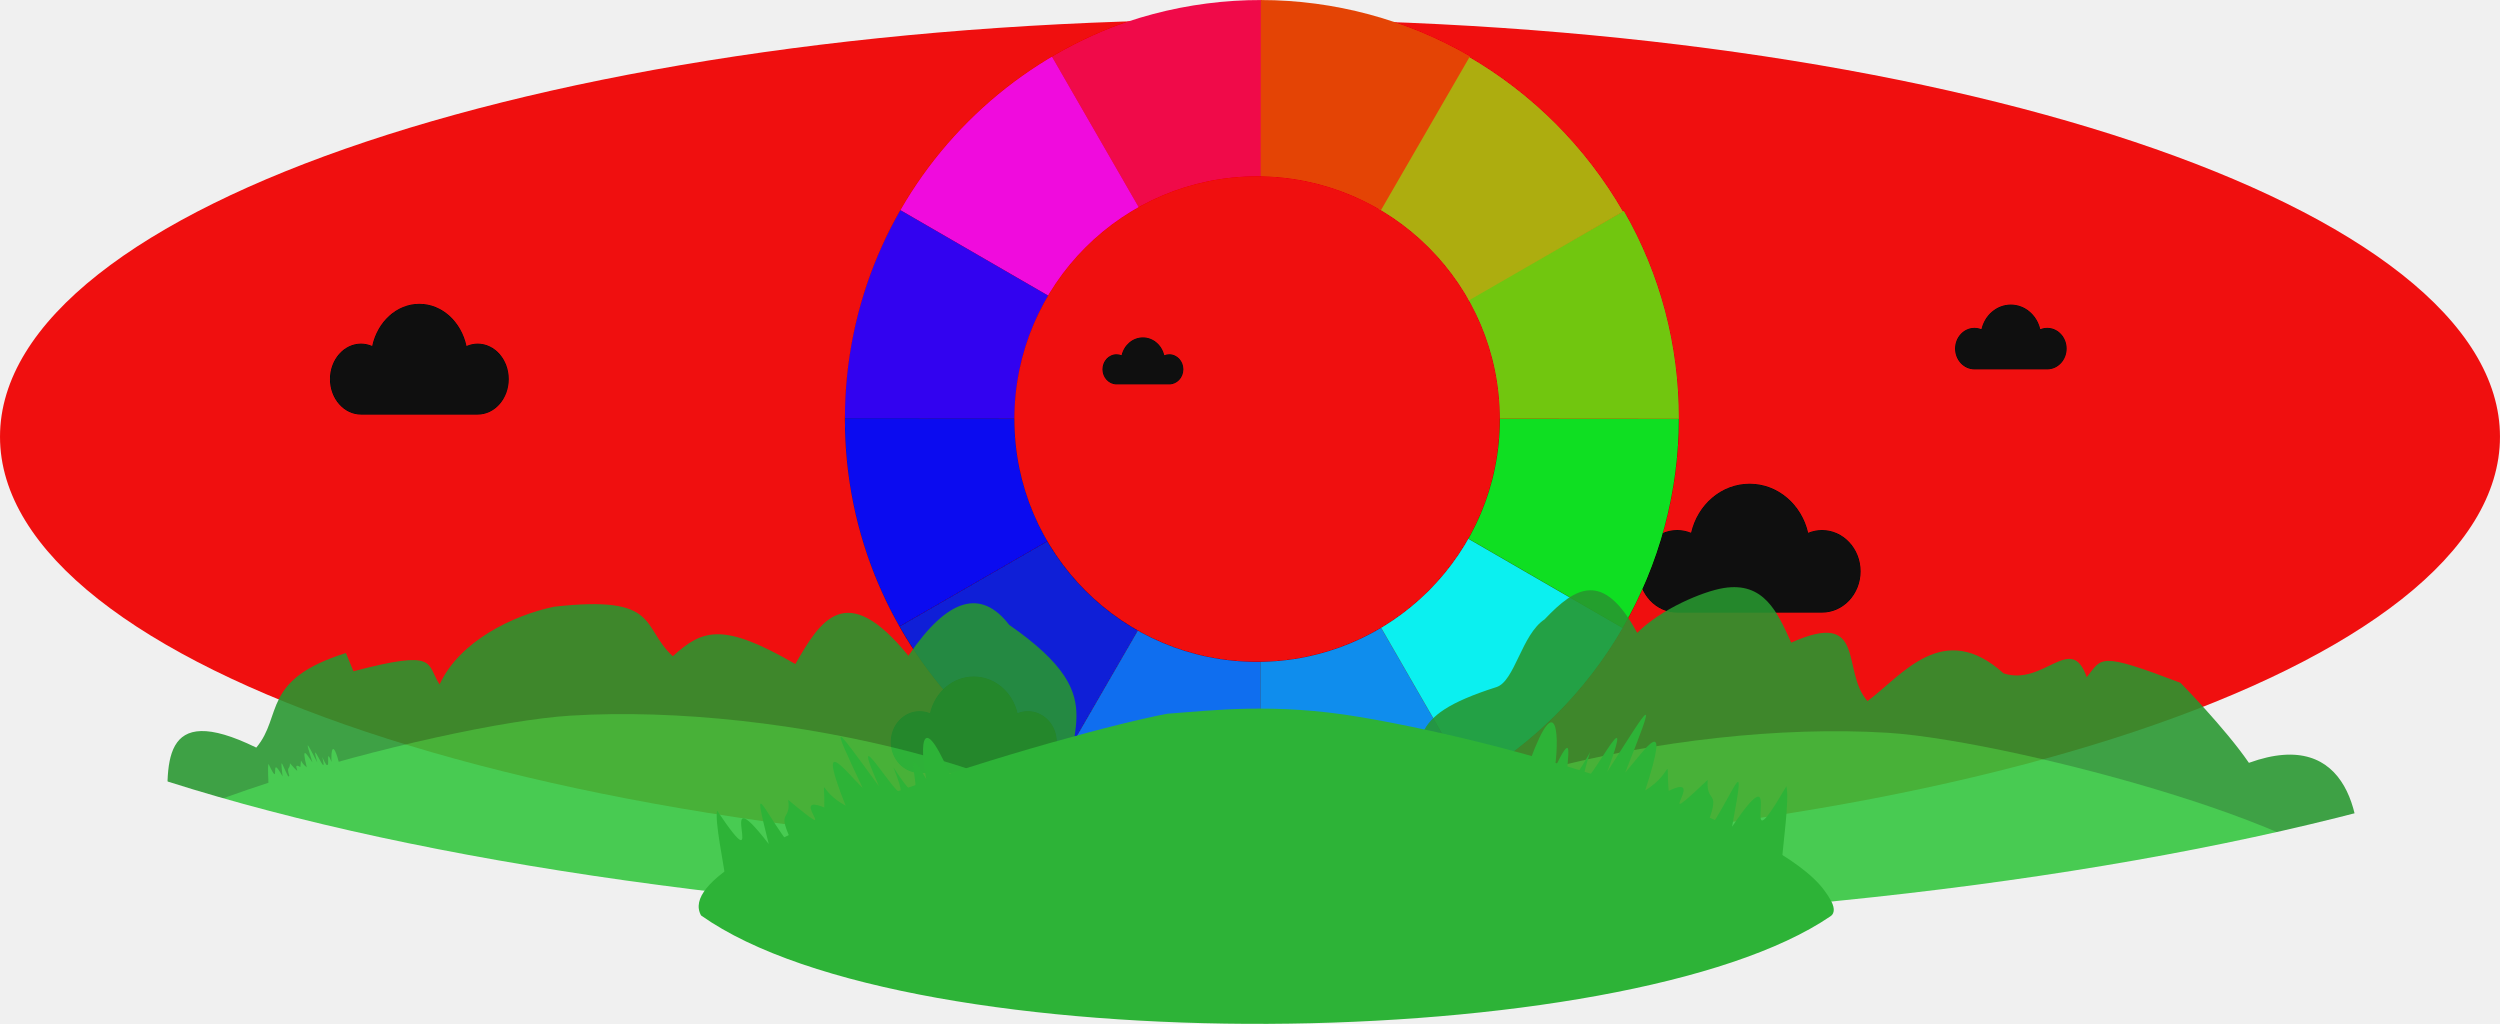
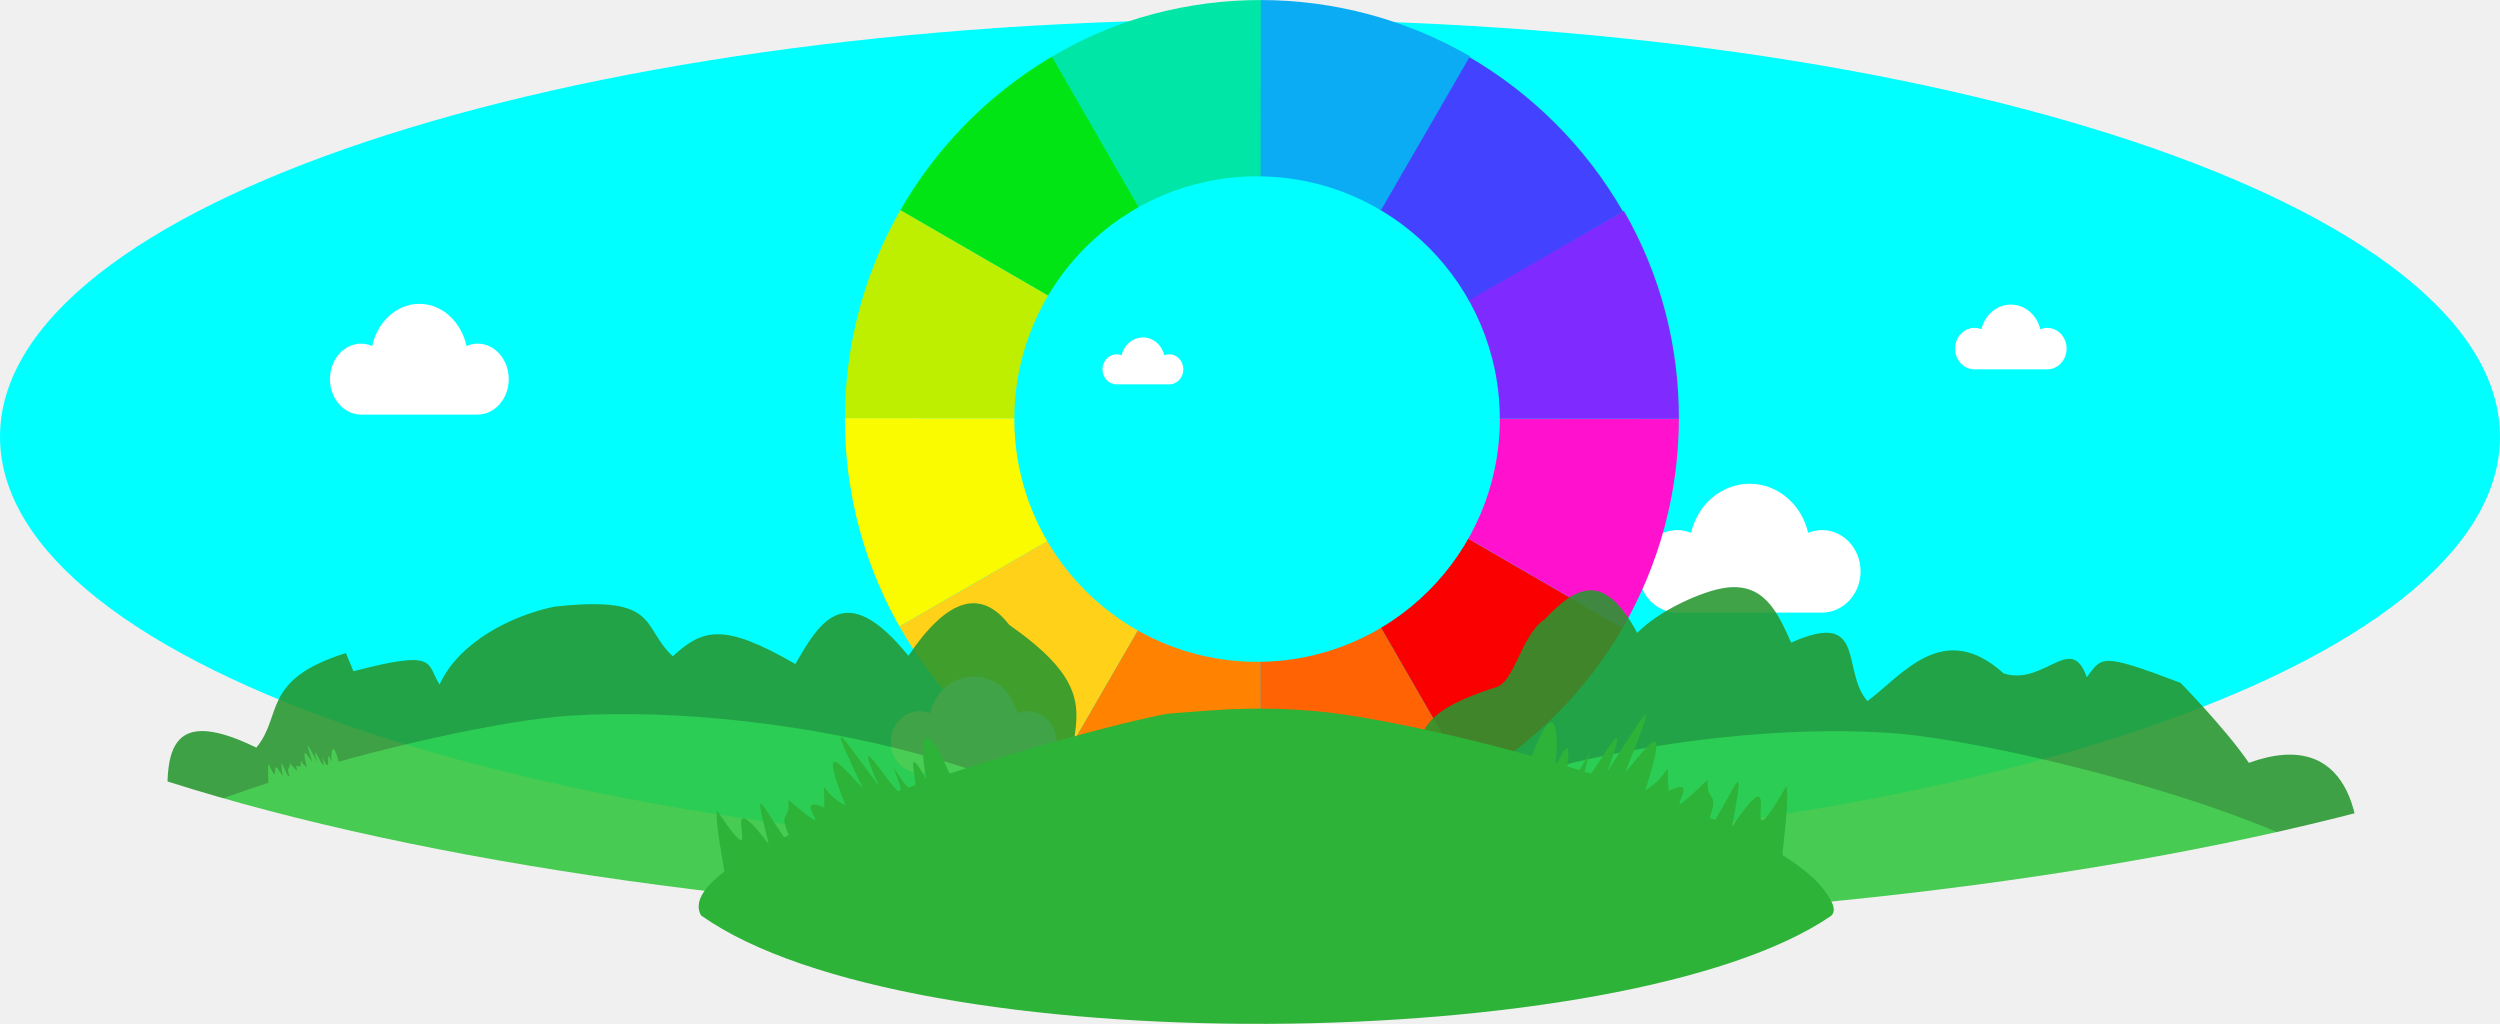
- <svg xmlns="http://www.w3.org/2000/svg" width="168.71mm" height="69.094mm" version="1.1" viewBox="0 0 168.71 69.094">
-   <defs>
+ <svg xmlns="http://www.w3.org/2000/svg" width="168.71mm" height="69.094mm" version="1.1" viewBox="0 0 168.71 69.094" id="svg17">
+   <defs id="defs1">
    <clipPath id="clipPath5535">
-       <path d="m393.29-172.81a52.077 52.077 0 0 0-52.077 52.076 52.077 52.077 0 0 0 52.077 52.077 52.077 52.077 0 0 0 52.077-52.077 52.077 52.077 0 0 0-52.077-52.076zm-1.058 22.029a30.048 30.048 0 0 1 30.048 30.047 30.048 30.048 0 0 1-30.048 30.048 30.048 30.048 0 0 1-30.048-30.048 30.048 30.048 0 0 1 30.048-30.047z" fill="#0ff" stroke-width="0" />
+       <path d="m393.29-172.81a52.077 52.077 0 0 0-52.077 52.076 52.077 52.077 0 0 0 52.077 52.077 52.077 52.077 0 0 0 52.077-52.077 52.077 52.077 0 0 0-52.077-52.076zm-1.058 22.029a30.048 30.048 0 0 1 30.048 30.047 30.048 30.048 0 0 1-30.048 30.048 30.048 30.048 0 0 1-30.048-30.048 30.048 30.048 0 0 1 30.048-30.047z" fill="#0ff" stroke-width="0" id="path1" />
    </clipPath>
    <clipPath id="clipPath14">
-       <ellipse transform="matrix(.9996 .028384 -.013912 .9999 0 0)" cx="106.13" cy="91.443" rx="117.86" ry="38.66" fill="#0ff" stroke-width=".322" />
+       <ellipse transform="matrix(.9996 .028384 -.013912 .9999 0 0)" cx="106.13" cy="91.443" rx="117.86" ry="38.66" fill="#0ff" stroke-width=".322" id="ellipse1" />
    </clipPath>
  </defs>
-   <g transform="matrix(.93555 0 0 1 -12.419 -40.848)" style="mix-blend-mode:difference">
-     <ellipse cx="103.44" cy="70.321" rx="90.165" ry="28.162" fill="#0ff" stroke-width=".24" />
-     <g transform="matrix(.090962 0 0 .090962 -30.683 344.62)" fill="#fff">
-       <path d="m862.03-3084.6c-3.122 8e-4 -6.093 0.649-8.842 1.774-4.112-17.959-19.286-31.297-37.388-31.297-18.108-1e-4 -33.283 13.338-37.39 31.295-2.747-1.125-5.726-1.772-8.844-1.772-13.617 0-24.654 11.784-24.654 26.31 0 14.531 11.038 26.31 24.654 26.308 4.273 2e-4 25.635 2e-4 46.235 2e-4 20.597 3e-4 41.956 3e-4 46.23-2e-4 13.616 2e-4 24.654-11.778 24.654-26.31-1.2e-4 -14.525-11.039-26.31-24.654-26.31z" stroke-width=".426" />
-       <path d="m1928.1-2946.3c-3.875 0-7.564 0.755-10.976 2.064-5.105-20.896-23.939-36.417-46.414-36.417-22.48 5e-4 -41.317 15.521-46.415 36.417-3.409-1.308-7.108-2.063-10.978-2.063-16.905-5e-4 -30.607 13.712-30.607 30.616-2e-4 16.907 13.702 30.614 30.607 30.614 5.304 4e-4 31.822 0 57.395 2e-4 25.568-2e-4 52.083-2e-4 57.389-2e-4 16.902 0 30.605-13.705 30.605-30.614 0-16.902-13.703-30.614-30.605-30.616z" stroke-width=".513" />
-       <path d="m2106.7-3096.3c-1.948-7e-4 -3.801 0.38-5.516 1.037-2.565-10.501-12.03-18.302-23.323-18.302-11.297 1e-4 -20.763 7.8-23.326 18.302-1.713-0.657-3.572-1.037-5.517-1.037-8.495 3e-4 -15.381 6.891-15.381 15.386-2e-4 8.497 6.886 15.385 15.381 15.385 2.665 0 15.992-4e-4 28.844 0h28.84c8.494 0 15.381-6.888 15.381-15.385 0-8.494-6.887-15.385-15.38-15.386z" stroke-width=".258" />
-       <path d="m1410.5-3076.7c-1.412-5e-4 -2.756 0.275-3.999 0.752-1.86-7.614-8.723-13.269-16.91-13.269-8.191 1e-4 -15.054 5.655-16.912 13.269-1.242-0.477-2.59-0.752-4-0.752-6.159 2e-4 -11.152 4.997-11.152 11.155-2e-4 6.161 4.992 11.154 11.152 11.154 1.932 0 11.595-3e-4 20.912 0h20.91c6.158 0 11.151-4.994 11.151-11.154 0-6.158-4.993-11.155-11.151-11.155z" stroke-width=".187" />
+   <g transform="matrix(0.93555,0,0,1,-12.419,-40.848)" style="mix-blend-mode:normal" id="g8">
+     <ellipse cx="103.44" cy="70.321" rx="90.165" ry="28.162" fill="#00ffff" stroke-width="0.24" id="ellipse2" />
+     <g transform="matrix(0.090962,0,0,0.090962,-30.683,344.62)" fill="#ffffff" id="g5">
+       <path d="m 862.03,-3084.6 c -3.122,8e-4 -6.093,0.649 -8.842,1.774 -4.112,-17.959 -19.286,-31.297 -37.388,-31.297 -18.108,-10e-5 -33.283,13.338 -37.39,31.295 -2.747,-1.125 -5.726,-1.772 -8.844,-1.772 -13.617,0 -24.654,11.784 -24.654,26.31 0,14.531 11.038,26.31 24.654,26.308 4.273,2e-4 25.635,2e-4 46.235,2e-4 20.597,3e-4 41.956,3e-4 46.23,-2e-4 13.616,2e-4 24.654,-11.778 24.654,-26.31 -1.2e-4,-14.525 -11.039,-26.31 -24.654,-26.31 z" stroke-width="0.426" id="path2" />
+       <path d="m 1928.1,-2946.3 c -3.875,0 -7.564,0.755 -10.976,2.064 -5.105,-20.896 -23.939,-36.417 -46.414,-36.417 -22.48,5e-4 -41.317,15.521 -46.415,36.417 -3.409,-1.308 -7.108,-2.063 -10.978,-2.063 -16.905,-5e-4 -30.607,13.712 -30.607,30.616 -2e-4,16.907 13.702,30.614 30.607,30.614 5.304,4e-4 31.822,0 57.395,2e-4 25.568,-2e-4 52.083,-2e-4 57.389,-2e-4 16.902,0 30.605,-13.705 30.605,-30.614 0,-16.902 -13.703,-30.614 -30.605,-30.616 z" stroke-width="0.513" id="path3" />
+       <path d="m 2106.7,-3096.3 c -1.948,-7e-4 -3.801,0.38 -5.516,1.037 -2.565,-10.501 -12.03,-18.302 -23.323,-18.302 -11.297,10e-5 -20.763,7.8 -23.326,18.302 -1.713,-0.657 -3.572,-1.037 -5.517,-1.037 -8.495,3e-4 -15.381,6.891 -15.381,15.386 -2e-4,8.497 6.886,15.385 15.381,15.385 2.665,0 15.992,-4e-4 28.844,0 h 28.84 c 8.494,0 15.381,-6.888 15.381,-15.385 0,-8.494 -6.887,-15.385 -15.38,-15.386 z" stroke-width="0.258" id="path4" />
+       <path d="m 1410.5,-3076.7 c -1.412,-5e-4 -2.756,0.275 -3.999,0.752 -1.86,-7.614 -8.723,-13.269 -16.91,-13.269 -8.191,1e-4 -15.054,5.655 -16.912,13.269 -1.242,-0.477 -2.59,-0.752 -4,-0.752 -6.159,2e-4 -11.152,4.997 -11.152,11.155 -2e-4,6.161 4.992,11.154 11.152,11.154 1.932,0 11.595,-3e-4 20.912,0 h 20.91 c 6.158,0 11.151,-4.994 11.151,-11.154 0,-6.158 -4.993,-11.155 -11.151,-11.155 z" stroke-width="0.187" id="path5" />
    </g>
-     <g transform="matrix(.58272 0 0 .54517 -124.61 134.95)" clip-path="url(#clipPath5535)">
-       <g transform="matrix(.57548 0 0 .57548 393.14 -121.3)" stroke-width=".922">
-         <path id="october" d="m-45.782-77.133a90 90 0 0 1 45.225-12.02l-0.29 90z" fill="#00e6a7" />
-         <path id="september" d="m-78.752-44.219a90 90 0 0 1 32.97-32.915l44.934 77.98z" fill="#00e513" />
-         <path id="august" d="m-90.848 0.771a90 90 0 0 1 12.095-44.989l77.904 45.065z" fill="#beee00" />
-         <path d="m-78.827 45.782a90 90 0 0 1-12.02-45.01l90 0.076z" fill="#fbfb00" />
-         <path id="june" d="m-45.914 78.752a90 90 0 0 1-32.915-32.97l77.98-44.934z" fill="#ffd119" />
-         <path id="july" d="m-0.923 90.847a90 90 0 0 1-44.989-12.095l45.065-77.904z" fill="#ff8201" />
-         <path id="april" d="m44.087 78.827a90 90 0 0 1-45.01 12.02l0.076-90z" fill="#ff6303" />
-         <path id="march" d="m77.057 45.913a90 90 0 0 1-32.97 32.915l-44.934-77.98z" fill="#fb0000" />
-         <path id="february" d="m89.152 0.923a90 90 0 0 1-12.095 44.989l-77.904-45.065z" fill="#ff11ce" />
-         <path id="january" d="m77.309-43.817c7.888 13.688 11.857 28.941 11.844 44.74l-90-0.076z" fill="#7f2aff" />
-         <path id="december" d="m43.78-77.057a91.197 91.197 0 0 1 33.353 33.408l-79.017 45.531z" fill="#4343ff" stroke-width=".934" />
-         <path id="november" d="m-0.771-89.153a90 90 0 0 1 44.989 12.095l-45.065 77.904z" fill="#0cacf5" />
+     <g transform="matrix(0.58272,0,0,0.54517,-124.61,134.95)" clip-path="url(#clipPath5535)" id="g7">
+       <g transform="matrix(0.57548,0,0,0.57548,393.14,-121.3)" stroke-width="0.922" id="g6">
+         <path id="october" d="m -45.782,-77.133 a 90,90 0 0 1 45.225,-12.02 l -0.29,90 z" fill="#00e6a7" />
+         <path id="september" d="m -78.752,-44.219 a 90,90 0 0 1 32.97,-32.915 l 44.934,77.98 z" fill="#00e513" />
+         <path id="august" d="m -90.848,0.771 a 90,90 0 0 1 12.095,-44.989 l 77.904,45.065 z" fill="#beee00" />
+         <path d="m -78.827,45.782 a 90,90 0 0 1 -12.02,-45.01 l 90,0.076 z" fill="#fbfb00" id="path6" />
+         <path id="june" d="M -45.914,78.752 A 90,90 0 0 1 -78.829,45.782 L -0.849,0.848 Z" fill="#ffd119" />
+         <path id="july" d="m -0.923,90.847 a 90,90 0 0 1 -44.989,-12.095 l 45.065,-77.904 z" fill="#ff8201" />
+         <path id="april" d="m 44.087,78.827 a 90,90 0 0 1 -45.01,12.02 l 0.076,-90 z" fill="#ff6303" />
+         <path id="march" d="M 77.057,45.913 A 90,90 0 0 1 44.087,78.828 L -0.847,0.848 Z" fill="#fb0000" />
+         <path id="february" d="m 89.152,0.923 a 90,90 0 0 1 -12.095,44.989 L -0.847,0.847 Z" fill="#ff11ce" />
+         <path id="january" d="m 77.309,-43.817 c 7.888,13.688 11.857,28.941 11.844,44.74 l -90,-0.076 z" fill="#7f2aff" />
+         <path id="december" d="m 43.78,-77.057 a 91.197,91.197 0 0 1 33.353,33.408 L -1.884,1.882 Z" fill="#4343ff" stroke-width="0.934" />
+         <path id="november" d="m -0.771,-89.153 a 90,90 0 0 1 44.989,12.095 l -45.065,77.904 z" fill="#0cacf5" />
      </g>
    </g>
-     <path d="m87.418 88.841c-0.264-8.4e-5 -0.514 0.051-0.747 0.14-0.347-1.421-1.628-2.477-3.157-2.477-1.529 1.4e-5 -2.81 1.056-3.157 2.477-0.232-0.089-0.483-0.14-0.747-0.14-1.15 4.2e-5 -2.082 0.933-2.082 2.082-3.8e-5 1.15 0.932 2.082 2.082 2.082 0.361 0 2.165-4.2e-5 3.904 0h3.904c1.15 0 2.082-0.932 2.082-2.082 0-1.15-0.932-2.082-2.082-2.082z" fill="#fff" stroke-width=".035" style="mix-blend-mode:normal" />
+     <path d="m 87.418,88.841 c -0.264,-8.4e-5 -0.514,0.051 -0.747,0.14 -0.347,-1.421 -1.628,-2.477 -3.157,-2.477 -1.529,1.4e-5 -2.81,1.056 -3.157,2.477 -0.232,-0.089 -0.483,-0.14 -0.747,-0.14 -1.15,4.2e-5 -2.082,0.933 -2.082,2.082 -3.8e-5,1.15 0.932,2.082 2.082,2.082 0.361,0 2.165,-4.2e-5 3.904,0 h 3.904 c 1.15,0 2.082,-0.932 2.082,-2.082 0,-1.15 -0.932,-2.082 -2.082,-2.082 z" fill="#ffffff" stroke-width="0.035" style="mix-blend-mode:normal" id="path7" />
  </g>
-   <g transform="matrix(.86908 -.020679 .012092 .72824 -3.3844 -32.275)" clip-path="url(#clipPath14)" opacity=".882" style="mix-blend-mode:normal">
-     <path d="m80.205 119.5c0.783-2.441 0.814-1.175 0.656-0.19 0.78-1.756-0.323 1.803 0.762-0.354-0.751 2.427 1.272-2.153 0.332 0.564 1.046-1.826 1.165-2.081 0.377 0.052 0.445-0.571 1.068-1.639 0.396 0.517 0.642-0.431 0.478-0.979 0.494 0.055 0.883-0.466-0.516 1.208 0.834-0.225-0.08 0.76 0.385 0.107-0.258 1.684 0.82-1.218 1.152-2.635 0.71-0.383 1.361-2.249-0.091 1.458 1.195-0.986 0.055 0.325-0.147 1.538-0.222 2.224" fill="#32c63d" stroke-opacity="0" />
-     <path d="m15.274 121.06c-0.055-5.422-0.584-11.475 6.931-6.832 2.126-2.885 0.428-6.27 7.079-8.564l0.561 1.707c6.613-1.872 5.638-0.581 6.669 1.415 1.596-3.97 5.772-6.245 9.002-6.955 8.277-0.863 6.687 2.052 9.137 4.851 2.333-2.424 3.912-3.071 9.503 0.994 1.993-3.972 4.021-7.799 8.785-0.517 3.146-5.34 5.748-6.053 7.865-2.639 8.658 7.516 3.331 9.859 4.832 17.228z" fill="#26972e" stroke-width=".322" />
-     <path d="m9.068 127.45c-2.636-6.32 27.569-15.03 37.542-15.489 16.721-0.762 39.3 6.662 44.083 15.534 0.3 0.556 0.169 0.313 0.385 0.783 0.286 0.622 0.38 1.277-0.005 1.581-14.96 12.445-66.933 11.824-82.006-2.41z" fill="#32c63d" />
-     <path d="m28.658 116.04c-0.509-2.559-0.678-1.312-0.629-0.308-0.581-1.88 0.124 1.843-0.716-0.49 0.48 2.539-1.025-2.363-0.391 0.497-0.838-1.998-0.927-2.273-0.379-0.017-0.379-0.646-0.879-1.817-0.448 0.439-0.589-0.543-0.367-1.056-0.495-0.036-0.824-0.622 0.38 1.29-0.802-0.375-0.004 0.767-0.393 0.035 0.073 1.714-0.679-1.355-0.854-2.819-0.661-0.508-1.103-2.475-0.069 1.46-1.076-1.194-0.09 0.312-0.022 1.549-0.022 2.242" fill="#32c63d" stroke-opacity="0" />
-     <path d="m185.13 131.15c0.637-5.357-0.34-14.314-8.278-11.119-1.794-3.252-5.205-7.561-5.205-7.561-6.345-3.085-6.038-2.513-7.273-0.729-1.153-4.227-3.326 0.768-6.447-0.537-4.628-5.196-7.874-0.048-10.6 2.267-2.049-2.835 0.123-8.568-5.849-5.585-1.02-2.839-2.029-5.724-5.175-5.204-1.623 0.268-4.893 1.809-6.764 3.961-2.54-5.873-4.71-4.438-7.173-1.453-1.804 1.357-2.392 5.665-3.821 6.166-7.512 2.631-5.521 4.787-7.047 10.203z" fill="#26972e" stroke-width=".322" />
-     <path d="m185.95 134.06c2.81-6.166-27.129-16.584-37.082-17.608-16.687-1.711-39.454 4.425-44.481 13.02-0.315 0.538-0.177 0.303-0.407 0.761-0.303 0.605-0.415 1.255-0.039 1.581 14.602 13.284 66.552 15.615 82.008 2.247z" fill="#32c63d" />
+   <g transform="matrix(.86908 -.020679 .012092 .72824 -3.3844 -32.275)" clip-path="url(#clipPath14)" opacity=".882" style="mix-blend-mode:normal" id="g13">
+     <path d="m80.205 119.5c0.783-2.441 0.814-1.175 0.656-0.19 0.78-1.756-0.323 1.803 0.762-0.354-0.751 2.427 1.272-2.153 0.332 0.564 1.046-1.826 1.165-2.081 0.377 0.052 0.445-0.571 1.068-1.639 0.396 0.517 0.642-0.431 0.478-0.979 0.494 0.055 0.883-0.466-0.516 1.208 0.834-0.225-0.08 0.76 0.385 0.107-0.258 1.684 0.82-1.218 1.152-2.635 0.71-0.383 1.361-2.249-0.091 1.458 1.195-0.986 0.055 0.325-0.147 1.538-0.222 2.224" fill="#32c63d" stroke-opacity="0" id="path8" />
+     <path d="m15.274 121.06c-0.055-5.422-0.584-11.475 6.931-6.832 2.126-2.885 0.428-6.27 7.079-8.564l0.561 1.707c6.613-1.872 5.638-0.581 6.669 1.415 1.596-3.97 5.772-6.245 9.002-6.955 8.277-0.863 6.687 2.052 9.137 4.851 2.333-2.424 3.912-3.071 9.503 0.994 1.993-3.972 4.021-7.799 8.785-0.517 3.146-5.34 5.748-6.053 7.865-2.639 8.658 7.516 3.331 9.859 4.832 17.228z" fill="#26972e" stroke-width=".322" id="path9" />
+     <path d="m9.068 127.45c-2.636-6.32 27.569-15.03 37.542-15.489 16.721-0.762 39.3 6.662 44.083 15.534 0.3 0.556 0.169 0.313 0.385 0.783 0.286 0.622 0.38 1.277-0.005 1.581-14.96 12.445-66.933 11.824-82.006-2.41z" fill="#32c63d" id="path10" />
+     <path d="m28.658 116.04c-0.509-2.559-0.678-1.312-0.629-0.308-0.581-1.88 0.124 1.843-0.716-0.49 0.48 2.539-1.025-2.363-0.391 0.497-0.838-1.998-0.927-2.273-0.379-0.017-0.379-0.646-0.879-1.817-0.448 0.439-0.589-0.543-0.367-1.056-0.495-0.036-0.824-0.622 0.38 1.29-0.802-0.375-0.004 0.767-0.393 0.035 0.073 1.714-0.679-1.355-0.854-2.819-0.661-0.508-1.103-2.475-0.069 1.46-1.076-1.194-0.09 0.312-0.022 1.549-0.022 2.242" fill="#32c63d" stroke-opacity="0" id="path11" />
+     <path d="m185.13 131.15c0.637-5.357-0.34-14.314-8.278-11.119-1.794-3.252-5.205-7.561-5.205-7.561-6.345-3.085-6.038-2.513-7.273-0.729-1.153-4.227-3.326 0.768-6.447-0.537-4.628-5.196-7.874-0.048-10.6 2.267-2.049-2.835 0.123-8.568-5.849-5.585-1.02-2.839-2.029-5.724-5.175-5.204-1.623 0.268-4.893 1.809-6.764 3.961-2.54-5.873-4.71-4.438-7.173-1.453-1.804 1.357-2.392 5.665-3.821 6.166-7.512 2.631-5.521 4.787-7.047 10.203z" fill="#26972e" stroke-width=".322" id="path12" />
+     <path d="m185.95 134.06c2.81-6.166-27.129-16.584-37.082-17.608-16.687-1.711-39.454 4.425-44.481 13.02-0.315 0.538-0.177 0.303-0.407 0.761-0.303 0.605-0.415 1.255-0.039 1.581 14.602 13.284 66.552 15.615 82.008 2.247z" fill="#32c63d" id="path13" />
  </g>
-   <g transform="translate(-18.239 -35.984)">
-     <g transform="matrix(.92895 -.020679 .012925 .72824 55.479 5.1355)" fill="#2db337">
-       <path d="m9.068 127.45c-2.636-6.32 27.402-16.349 34.13-17.724 3.212-0.208 7.777-0.817 13.939 0.696 13.174 3.233 30.299 11.029 33.557 17.074 0.3 0.556 0.169 0.313 0.385 0.783 0.286 0.622 0.38 1.277-0.005 1.581-14.96 12.445-66.933 11.824-82.006-2.41z" />
-       <path d="m69.029 116.3c2.394-8.563 2.656-4.211 2.236-0.787 2.468-6.204-0.89 6.274 2.58-1.373-2.288 8.509 4.112-7.669 1.214 1.874 3.378-6.497 3.755-7.401 1.303 0.104 1.462-2.055 3.474-5.859 1.426 1.701 2.156-1.611 1.526-3.466 1.706 0.09 2.983-1.78-1.628 4.264 2.845-0.943-0.181 2.632 1.339 0.291-0.683 5.85 2.671-4.357 3.642-9.306 2.396-1.459 4.41-8.019-0.134 5.04 3.992-3.636 0.229 1.109-0.318 5.327-0.491 7.703" stroke-opacity="0" stroke-width="3.447" />
-       <path d="m27.652 115.95c-2.353-7.73-2.504-3.76-2.052-0.654-2.372-5.58 0.937 5.687-2.377-1.179 2.255 7.683-3.899-6.869-1.067 1.74-3.207-5.821-3.568-6.634-1.185 0.131-1.373-1.831-3.281-5.238-1.264 1.588-1.996-1.407-1.46-3.114-1.551 0.129-2.752-1.538 1.568 3.837-2.61-0.78 0.218 2.392-1.214 0.302 0.739 5.307-2.52-3.893-3.504-8.372-2.211-1.262-4.177-7.179 0.223 4.584-3.708-3.2-0.186 1.016 0.397 4.841 0.602 7" stroke-opacity="0" stroke-width="3.139" />
+   <g transform="translate(-18.239 -35.984)" id="g17">
+     <g transform="matrix(.92895 -.020679 .012925 .72824 55.479 5.1355)" fill="#2db337" id="g16">
+       <path d="m9.068 127.45c-2.636-6.32 27.402-16.349 34.13-17.724 3.212-0.208 7.777-0.817 13.939 0.696 13.174 3.233 30.299 11.029 33.557 17.074 0.3 0.556 0.169 0.313 0.385 0.783 0.286 0.622 0.38 1.277-0.005 1.581-14.96 12.445-66.933 11.824-82.006-2.41z" id="path14" />
+       <path d="m69.029 116.3c2.394-8.563 2.656-4.211 2.236-0.787 2.468-6.204-0.89 6.274 2.58-1.373-2.288 8.509 4.112-7.669 1.214 1.874 3.378-6.497 3.755-7.401 1.303 0.104 1.462-2.055 3.474-5.859 1.426 1.701 2.156-1.611 1.526-3.466 1.706 0.09 2.983-1.78-1.628 4.264 2.845-0.943-0.181 2.632 1.339 0.291-0.683 5.85 2.671-4.357 3.642-9.306 2.396-1.459 4.41-8.019-0.134 5.04 3.992-3.636 0.229 1.109-0.318 5.327-0.491 7.703" stroke-opacity="0" stroke-width="3.447" id="path15" />
+       <path d="m27.652 115.95c-2.353-7.73-2.504-3.76-2.052-0.654-2.372-5.58 0.937 5.687-2.377-1.179 2.255 7.683-3.899-6.869-1.067 1.74-3.207-5.821-3.568-6.634-1.185 0.131-1.373-1.831-3.281-5.238-1.264 1.588-1.996-1.407-1.46-3.114-1.551 0.129-2.752-1.538 1.568 3.837-2.61-0.78 0.218 2.392-1.214 0.302 0.739 5.307-2.52-3.893-3.504-8.372-2.211-1.262-4.177-7.179 0.223 4.584-3.708-3.2-0.186 1.016 0.397 4.841 0.602 7" stroke-opacity="0" stroke-width="3.139" id="path16" />
    </g>
  </g>
</svg>
